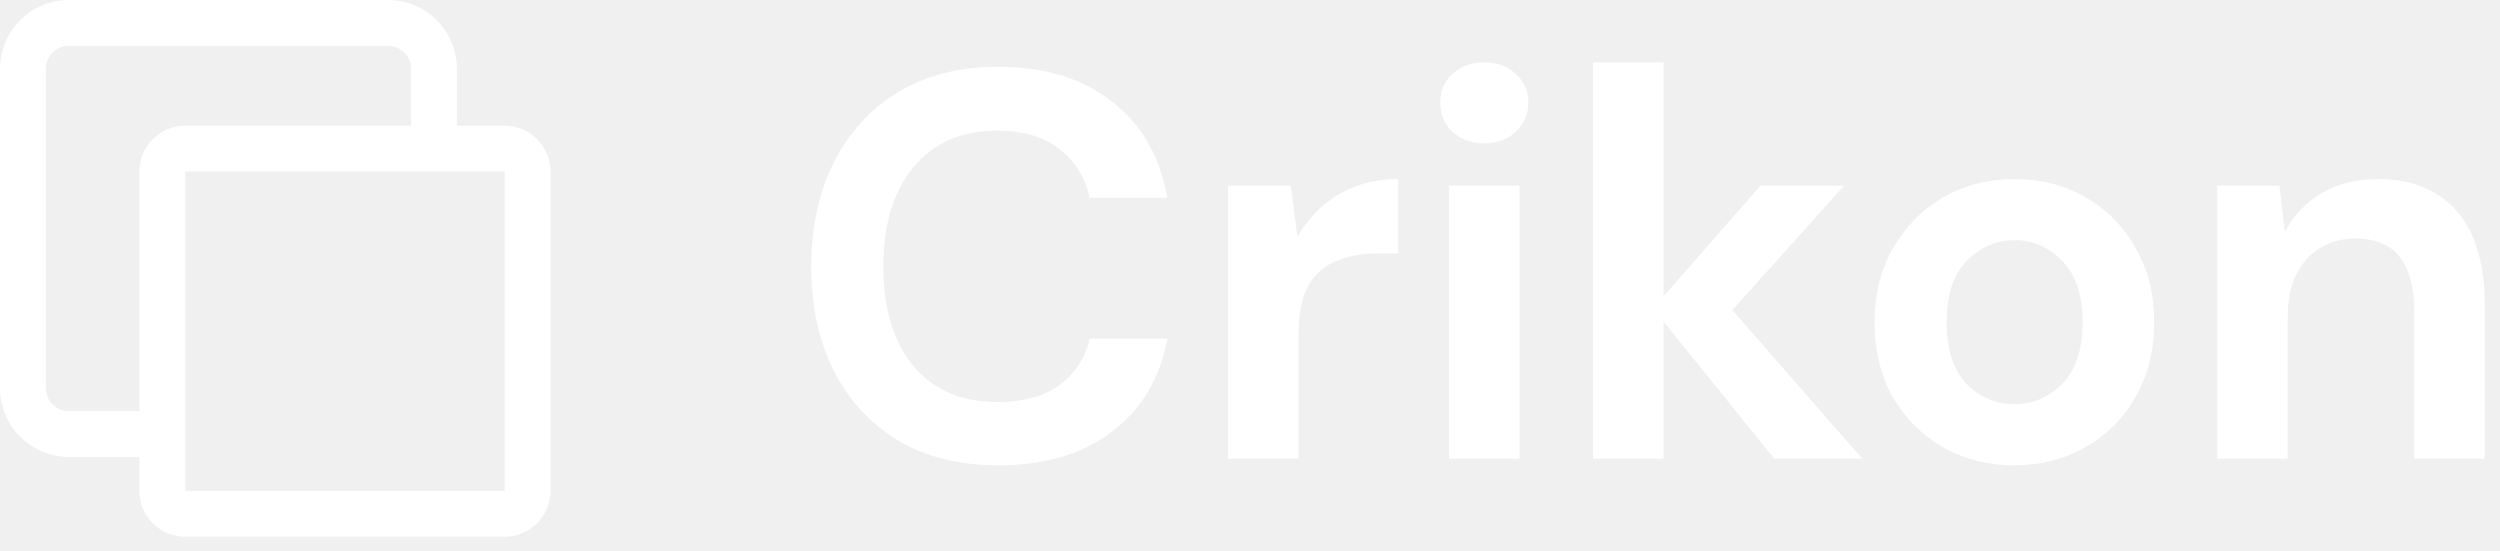
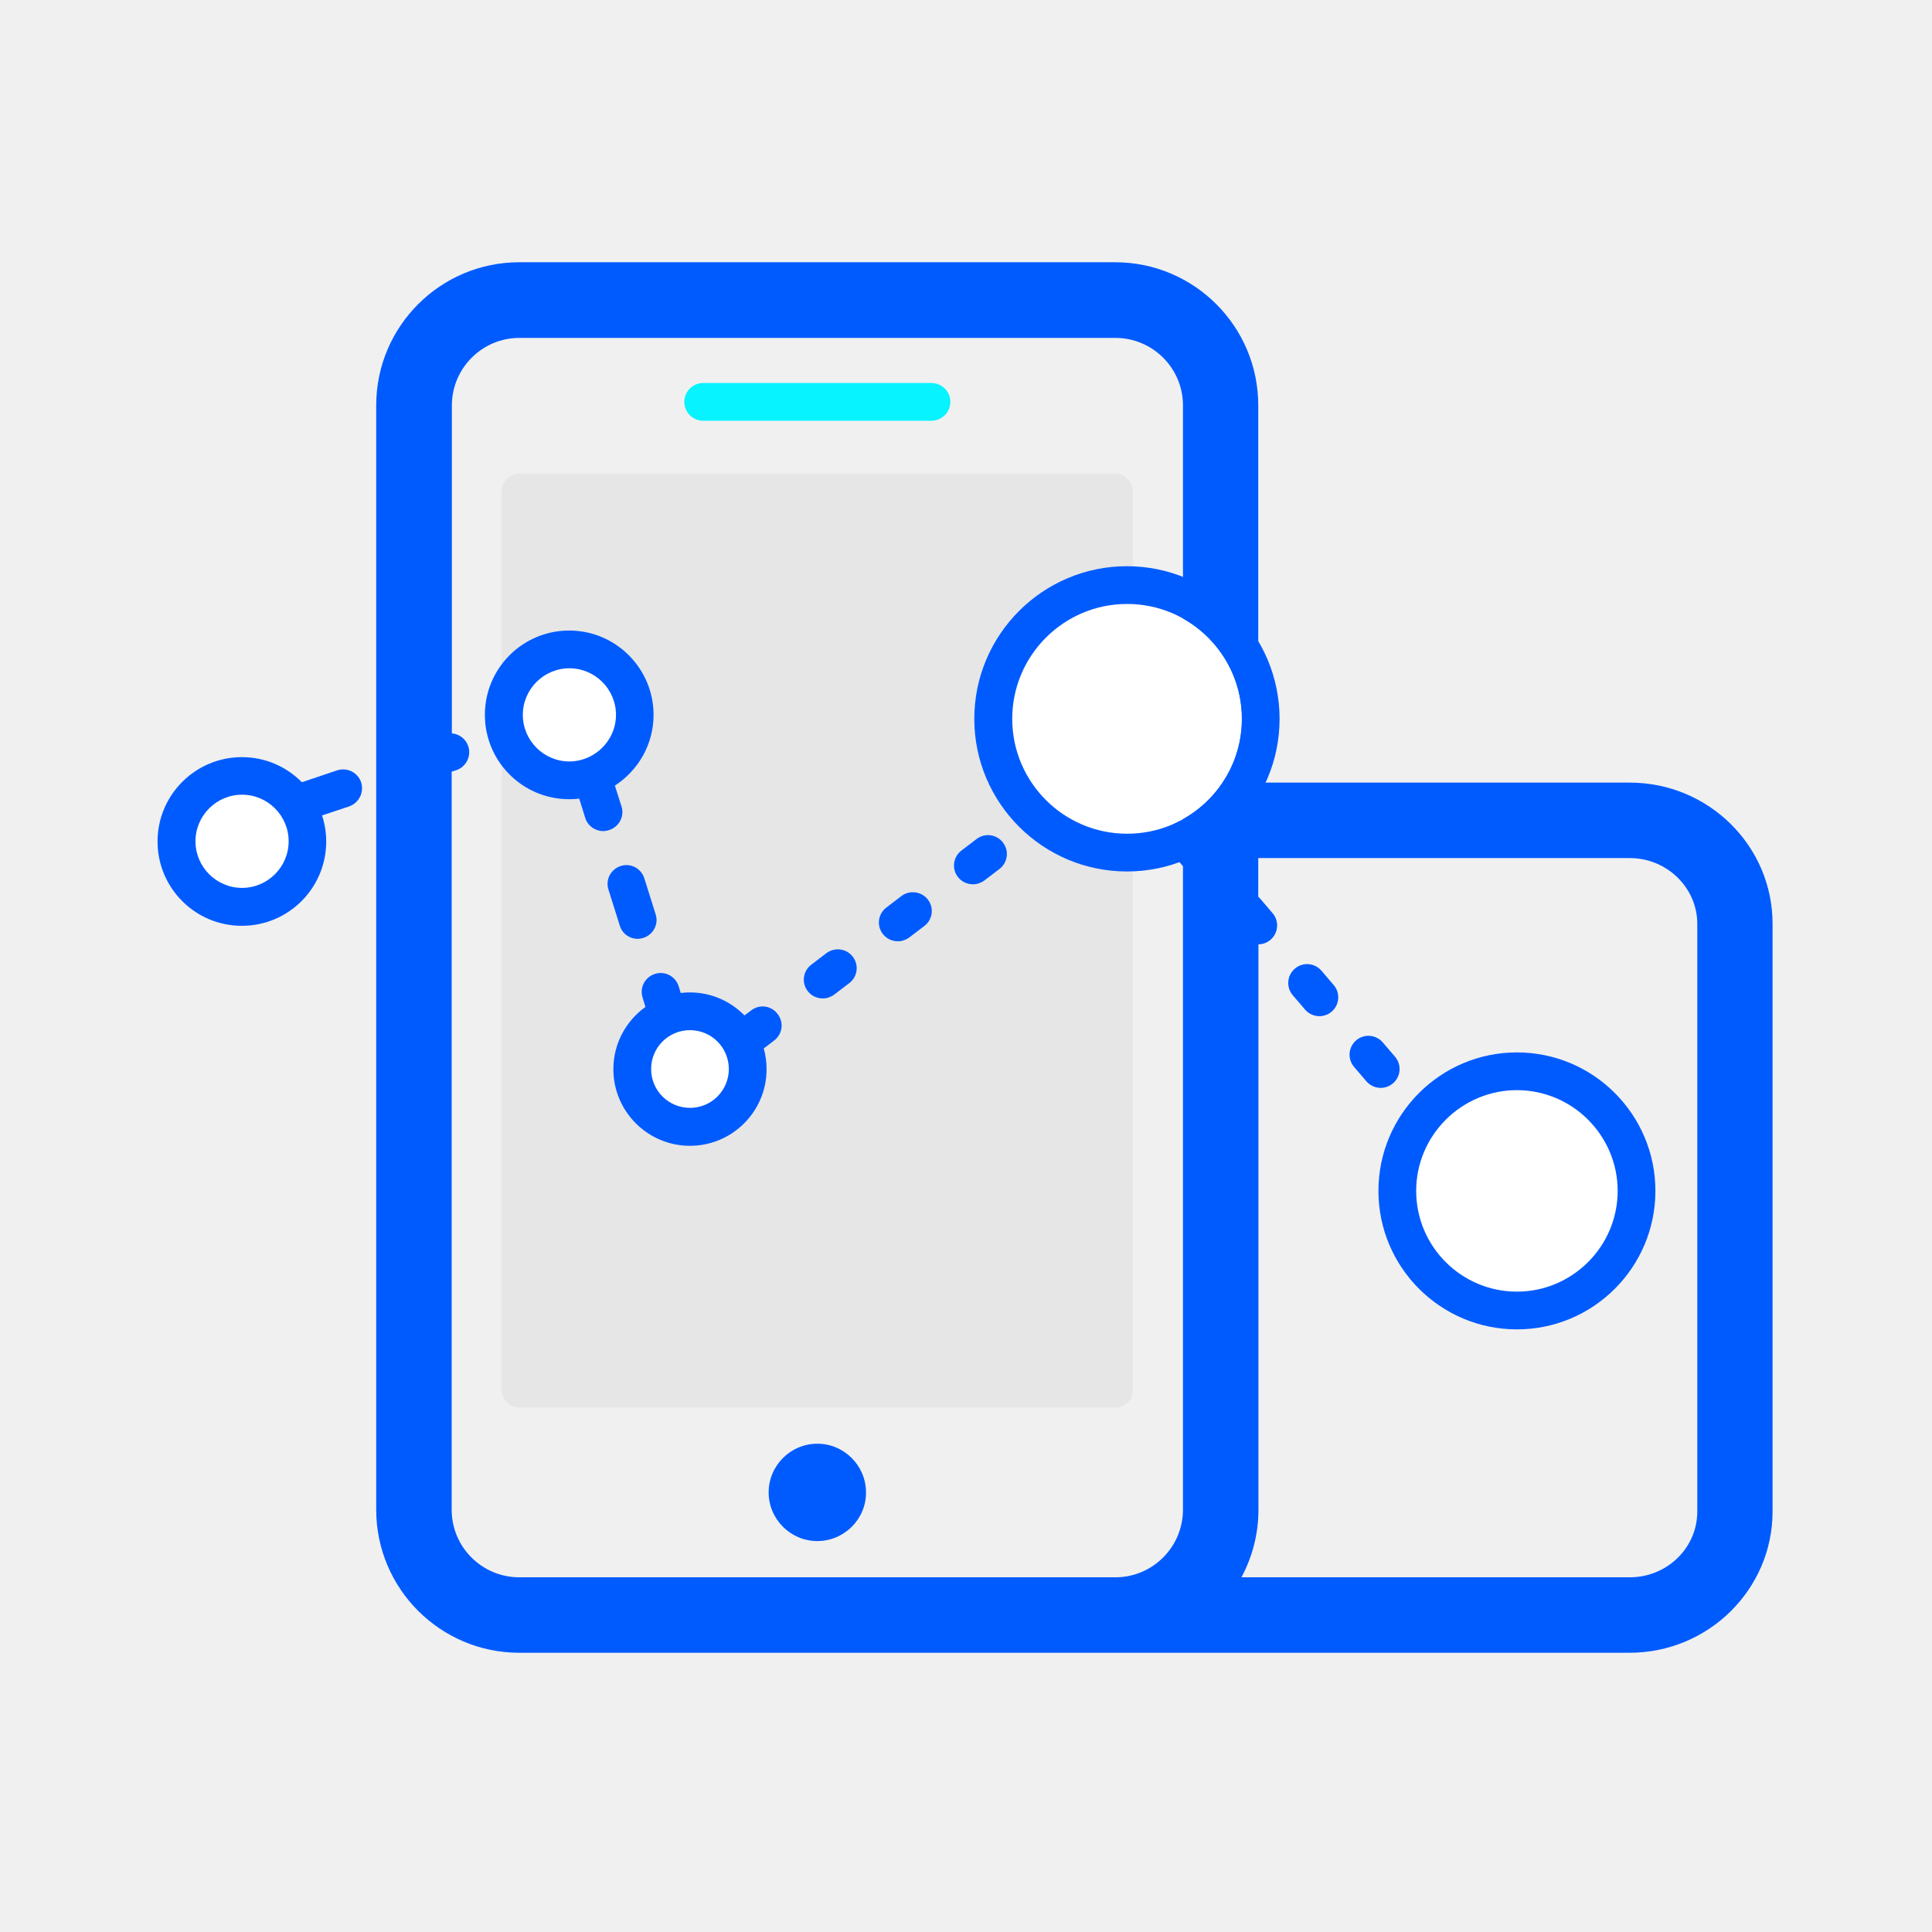
- <svg xmlns="http://www.w3.org/2000/svg" width="109" height="24" viewBox="0 0 109 24" fill="none">
-   <path d="M43.529 20.288C41.833 20.288 40.377 19.928 39.161 19.208C37.945 18.472 37.009 17.456 36.353 16.16C35.697 14.848 35.369 13.336 35.369 11.624C35.369 9.912 35.697 8.4 36.353 7.088C37.009 5.776 37.945 4.752 39.161 4.016C40.377 3.28 41.833 2.912 43.529 2.912C45.545 2.912 47.193 3.416 48.473 4.424C49.769 5.416 50.577 6.816 50.897 8.624H47.513C47.305 7.712 46.857 7 46.169 6.488C45.497 5.96 44.601 5.696 43.481 5.696C41.929 5.696 40.713 6.224 39.833 7.28C38.953 8.336 38.513 9.784 38.513 11.624C38.513 13.464 38.953 14.912 39.833 15.968C40.713 17.008 41.929 17.528 43.481 17.528C44.601 17.528 45.497 17.288 46.169 16.808C46.857 16.312 47.305 15.632 47.513 14.768H50.897C50.577 16.496 49.769 17.848 48.473 18.824C47.193 19.8 45.545 20.288 43.529 20.288Z" fill="white" />
-   <path d="M53.544 20V8.096H56.281L56.569 10.328C57.001 9.56 57.584 8.952 58.321 8.504C59.072 8.04 59.953 7.808 60.961 7.808V11.048H60.096C59.425 11.048 58.825 11.152 58.297 11.36C57.769 11.568 57.352 11.928 57.048 12.44C56.761 12.952 56.617 13.664 56.617 14.576V20H53.544Z" fill="white" />
-   <path d="M64.716 6.248C64.156 6.248 63.692 6.08 63.324 5.744C62.972 5.408 62.796 4.984 62.796 4.472C62.796 3.96 62.972 3.544 63.324 3.224C63.692 2.888 64.156 2.72 64.716 2.72C65.276 2.72 65.732 2.888 66.084 3.224C66.452 3.544 66.636 3.96 66.636 4.472C66.636 4.984 66.452 5.408 66.084 5.744C65.732 6.08 65.276 6.248 64.716 6.248ZM63.18 20V8.096H66.252V20H63.18Z" fill="white" />
-   <path d="M69.459 20V2.72H72.531V12.92L76.754 8.096H80.403L75.531 13.52L81.195 20H77.355L72.531 14.024V20H69.459Z" fill="white" />
-   <path d="M87.827 20.288C86.675 20.288 85.635 20.024 84.707 19.496C83.795 18.968 83.067 18.24 82.523 17.312C81.995 16.368 81.731 15.28 81.731 14.048C81.731 12.816 82.003 11.736 82.547 10.808C83.091 9.864 83.819 9.128 84.731 8.6C85.659 8.072 86.699 7.808 87.851 7.808C88.987 7.808 90.011 8.072 90.923 8.6C91.851 9.128 92.579 9.864 93.107 10.808C93.651 11.736 93.923 12.816 93.923 14.048C93.923 15.28 93.651 16.368 93.107 17.312C92.579 18.24 91.851 18.968 90.923 19.496C89.995 20.024 88.963 20.288 87.827 20.288ZM87.827 17.624C88.627 17.624 89.323 17.328 89.915 16.736C90.507 16.128 90.803 15.232 90.803 14.048C90.803 12.864 90.507 11.976 89.915 11.384C89.323 10.776 88.635 10.472 87.851 10.472C87.035 10.472 86.331 10.776 85.739 11.384C85.163 11.976 84.875 12.864 84.875 14.048C84.875 15.232 85.163 16.128 85.739 16.736C86.331 17.328 87.027 17.624 87.827 17.624Z" fill="white" />
-   <path d="M96.669 20V8.096H99.382L99.621 10.112C99.99 9.408 100.517 8.848 101.205 8.432C101.909 8.016 102.733 7.808 103.677 7.808C105.149 7.808 106.293 8.272 107.109 9.2C107.925 10.128 108.333 11.488 108.333 13.28V20H105.261V13.568C105.261 12.544 105.053 11.76 104.637 11.216C104.221 10.672 103.573 10.4 102.693 10.4C101.829 10.4 101.117 10.704 100.557 11.312C100.013 11.92 99.742 12.768 99.742 13.856V20H96.669Z" fill="white" />
-   <path d="M18.922 5.779V3C18.922 1.895 18.027 1 16.922 1H3C1.895 1 1 1.895 1 3V16.922C1 18.027 1.895 18.922 3 18.922H6.227" stroke="white" stroke-width="2" />
-   <rect x="7.078" y="6.48" width="15.922" height="15.922" rx="1" stroke="white" stroke-width="2" />
+ <svg xmlns="http://www.w3.org/2000/svg" width="200px" height="200px" viewBox="0 0 1024 1024" class="icon" version="1.1">
+   <path d="M433.2 816.8c-14.2 0-25.8-11.6-25.8-25.8 0-14.2 11.6-25.8 25.8-25.8 14.2 0 25.8 11.6 25.8 25.8 0.1 14.2-11.6 25.8-25.8 25.8z" fill="#005BFF" />
+   <path d="M600.5 736.7c0 5.1-4.2 9.3-9.3 9.3h-316c-5.1 0-9.3-4.2-9.3-9.3V260.4c0-5.1 4.2-9.3 9.3-9.3h315.9c5.1 0 9.3 4.2 9.3 9.3v476.3h0.1z" fill="#E6E6E6" />
+   <path d="M301.8 354.2c-13.6 0-24.7 11.1-24.7 24.7s11.1 24.7 24.7 24.7 24.7-11.1 24.7-24.7-11.1-24.7-24.7-24.7zM804 577.8c-29.4 0-53.4 24-53.4 53.4s24 53.4 53.4 53.4 53.4-24 53.4-53.4-24-53.4-53.4-53.4z" fill="#FFFFFF" />
+   <path d="M804 557.8c-40.5 0-73.4 32.9-73.4 73.4s32.9 73.4 73.4 73.4 73.4-32.9 73.4-73.4-32.9-73.4-73.4-73.4z m-53.4 73.4c0-29.4 24-53.4 53.4-53.4s53.4 24 53.4 53.4-24 53.4-53.4 53.4c-29.5 0-53.4-24-53.4-53.4z" fill="#005BFF" />
+   <path d="M365.7 546c-11.4 0-20.6 9.2-20.6 20.6s9.2 20.6 20.6 20.6 20.6-9.2 20.6-20.6S377 546 365.7 546zM128.3 421.3c-13.6 0-24.7 11.1-24.7 24.7s11.1 24.7 24.7 24.7S153 459.6 153 446s-11.1-24.7-24.7-24.7z" fill="#FFFFFF" />
+   <path d="M191.4 414.6c-1.8-5.2-7.4-8-12.7-6.3l-18.7 6.3c-8.1-8.2-19.3-13.3-31.8-13.3-24.6 0-44.7 20-44.7 44.7s20 44.7 44.7 44.7 44.7-20 44.7-44.7c0-4.8-0.8-9.5-2.2-13.8l14.4-4.8c5.2-1.9 8-7.5 6.3-12.8z m-63.1 56c-13.6 0-24.7-11.1-24.7-24.7s11.1-24.7 24.7-24.7 24.7 11.1 24.7 24.7-11.1 24.7-24.7 24.7zM329.4 427.4l-3.5-11c12.3-8 20.5-21.8 20.5-37.5 0-24.6-20-44.7-44.7-44.7s-44.7 20-44.7 44.7 20 44.7 44.7 44.7c1.8 0 3.6-0.1 5.3-0.3l3.2 10.2c1.3 4.3 5.3 7 9.5 7 1 0 2-0.2 3-0.5 5.5-1.7 8.4-7.4 6.7-12.6z m-18.5-25.6c-0.4 0.1-0.8 0.3-1.1 0.4-2.5 0.9-5.2 1.4-8 1.4-13.6 0-24.7-11.1-24.7-24.7s11.1-24.7 24.7-24.7 24.7 11.1 24.7 24.7c0 10.3-6.5 19.2-15.6 22.9zM338 497.6c1 0 2-0.2 3-0.5 5.3-1.7 8.2-7.3 6.5-12.5l-6-19.1c-1.7-5.3-7.3-8.2-12.5-6.5-5.3 1.7-8.2 7.3-6.5 12.5l6 19.1c1.3 4.3 5.2 7 9.5 7zM438 505.2l-8 6.1c-4.4 3.3-5.3 9.6-1.9 14 2 2.6 5 3.9 8 3.9 2.1 0 4.2-0.7 6-2l8-6.1c4.4-3.3 5.3-9.6 1.9-14-3.3-4.4-9.6-5.2-14-1.9zM531.6 446.6c-3.3-4.4-9.6-5.3-14-1.9l-8 6.1c-4.4 3.3-5.3 9.6-1.9 14 2 2.6 5 3.9 8 3.9 2.1 0 4.2-0.7 6-2l8-6.1c4.4-3.3 5.3-9.6 1.9-14zM477.8 474.9l-8 6.1c-4.4 3.3-5.3 9.6-1.9 14 2 2.6 5 3.9 8 3.9 2.1 0 4.2-0.7 6-2l8-6.1c4.4-3.3 5.3-9.6 1.9-14-3.3-4.3-9.6-5.2-14-1.9zM398.2 535.5l-3.6 2.7c-7.4-7.5-17.6-12.2-28.9-12.2-1.7 0-3.3 0.1-4.9 0.3l-1.1-3.6c-1.7-5.3-7.3-8.2-12.6-6.5-5.3 1.7-8.2 7.3-6.5 12.6l1.5 4.9c-10.3 7.4-17 19.4-17 33 0 22.4 18.2 40.6 40.6 40.6s40.6-18.2 40.6-40.6c0-3.8-0.5-7.5-1.5-11l5.5-4.2c4.4-3.3 5.3-9.6 1.9-14-3.3-4.5-9.6-5.4-14-2z m-53.1 31.1c0-11.4 9.2-20.6 20.6-20.6s20.6 9.2 20.6 20.6-9.2 20.6-20.6 20.6-20.6-9.2-20.6-20.6z" fill="#005BFF" />
+   <path d="M863.8 414.8H666.9v-200c0-41.8-34-75.8-75.8-75.8H275.2c-41.8 0-75.8 34-75.8 75.8v585.4c0 41.8 34 75.8 75.8 75.8h588.5c41.8 0 75.8-33.6 75.8-74.9V489.8c0.1-41.4-33.9-75-75.7-75zM591.2 836h-316c-19.7 0-35.8-16-35.8-35.8V409l2.5-0.8c5.2-1.8 8-7.4 6.3-12.7-1.3-3.9-4.9-6.5-8.7-6.8V214.9c0-19.7 16-35.8 35.8-35.8h315.9c19.7 0 35.8 16 35.8 35.8V435c-1.9 0.2-3.9 1-5.5 2.3-4.2 3.6-4.7 9.9-1.1 14.1l6.5 7.6 0.1 0.1v341.2c-0.1 19.7-16.1 35.7-35.8 35.7z m308.4-34.9c0 19.3-16 34.9-35.8 34.9H658c5.7-10.7 9-22.8 9-35.8V500.5c2.3 0 4.6-0.8 6.4-2.4 4.2-3.6 4.7-9.9 1.1-14.1l-6.5-7.6c-0.3-0.4-0.7-0.7-1.1-1.1v-20.5h196.9c19.7 0 35.8 15.7 35.8 34.9v311.4z" fill="#005BFF" />
+   <path d="M732.9 552.5c-3.6-4.2-9.9-4.7-14.1-1.1-4.2 3.6-4.7 9.9-1.1 14.1l6.5 7.6c2 2.3 4.8 3.5 7.6 3.5 2.3 0 4.6-0.8 6.5-2.4 4.2-3.6 4.7-9.9 1.1-14.1l-6.5-7.6zM700.4 514.5c-3.6-4.2-9.9-4.7-14.1-1.1s-4.7 9.9-1.1 14.1l6.5 7.6c2 2.3 4.8 3.5 7.6 3.5 2.3 0 4.6-0.8 6.5-2.4 4.2-3.6 4.7-9.9 1.1-14.1l-6.5-7.6z" fill="#005BFF" />
+   <path d="M493.7 223h-121c-5.5 0-10-4.5-10-10s4.5-10 10-10h121c5.5 0 10 4.5 10 10s-4.5 10-10 10z" fill="#06F3FF" />
+   <path d="M597.3 320.1c-33.6 0-60.9 27.3-60.9 60.9s27.3 60.9 60.9 60.9 60.9-27.3 60.9-60.9-27.3-60.9-60.9-60.9z" fill="#FFFFFF" />
+   <path d="M597.3 300.1c-44.6 0-80.9 36.3-80.9 80.9 0 44.6 36.3 80.9 80.9 80.9 44.6 0 80.9-36.3 80.9-80.9 0-44.6-36.3-80.9-80.9-80.9zM536.5 381c0-33.6 27.3-60.9 60.9-60.9s60.9 27.3 60.9 60.9-27.3 60.9-60.9 60.9-60.9-27.3-60.9-60.9z" fill="#005BFF" />
</svg>
